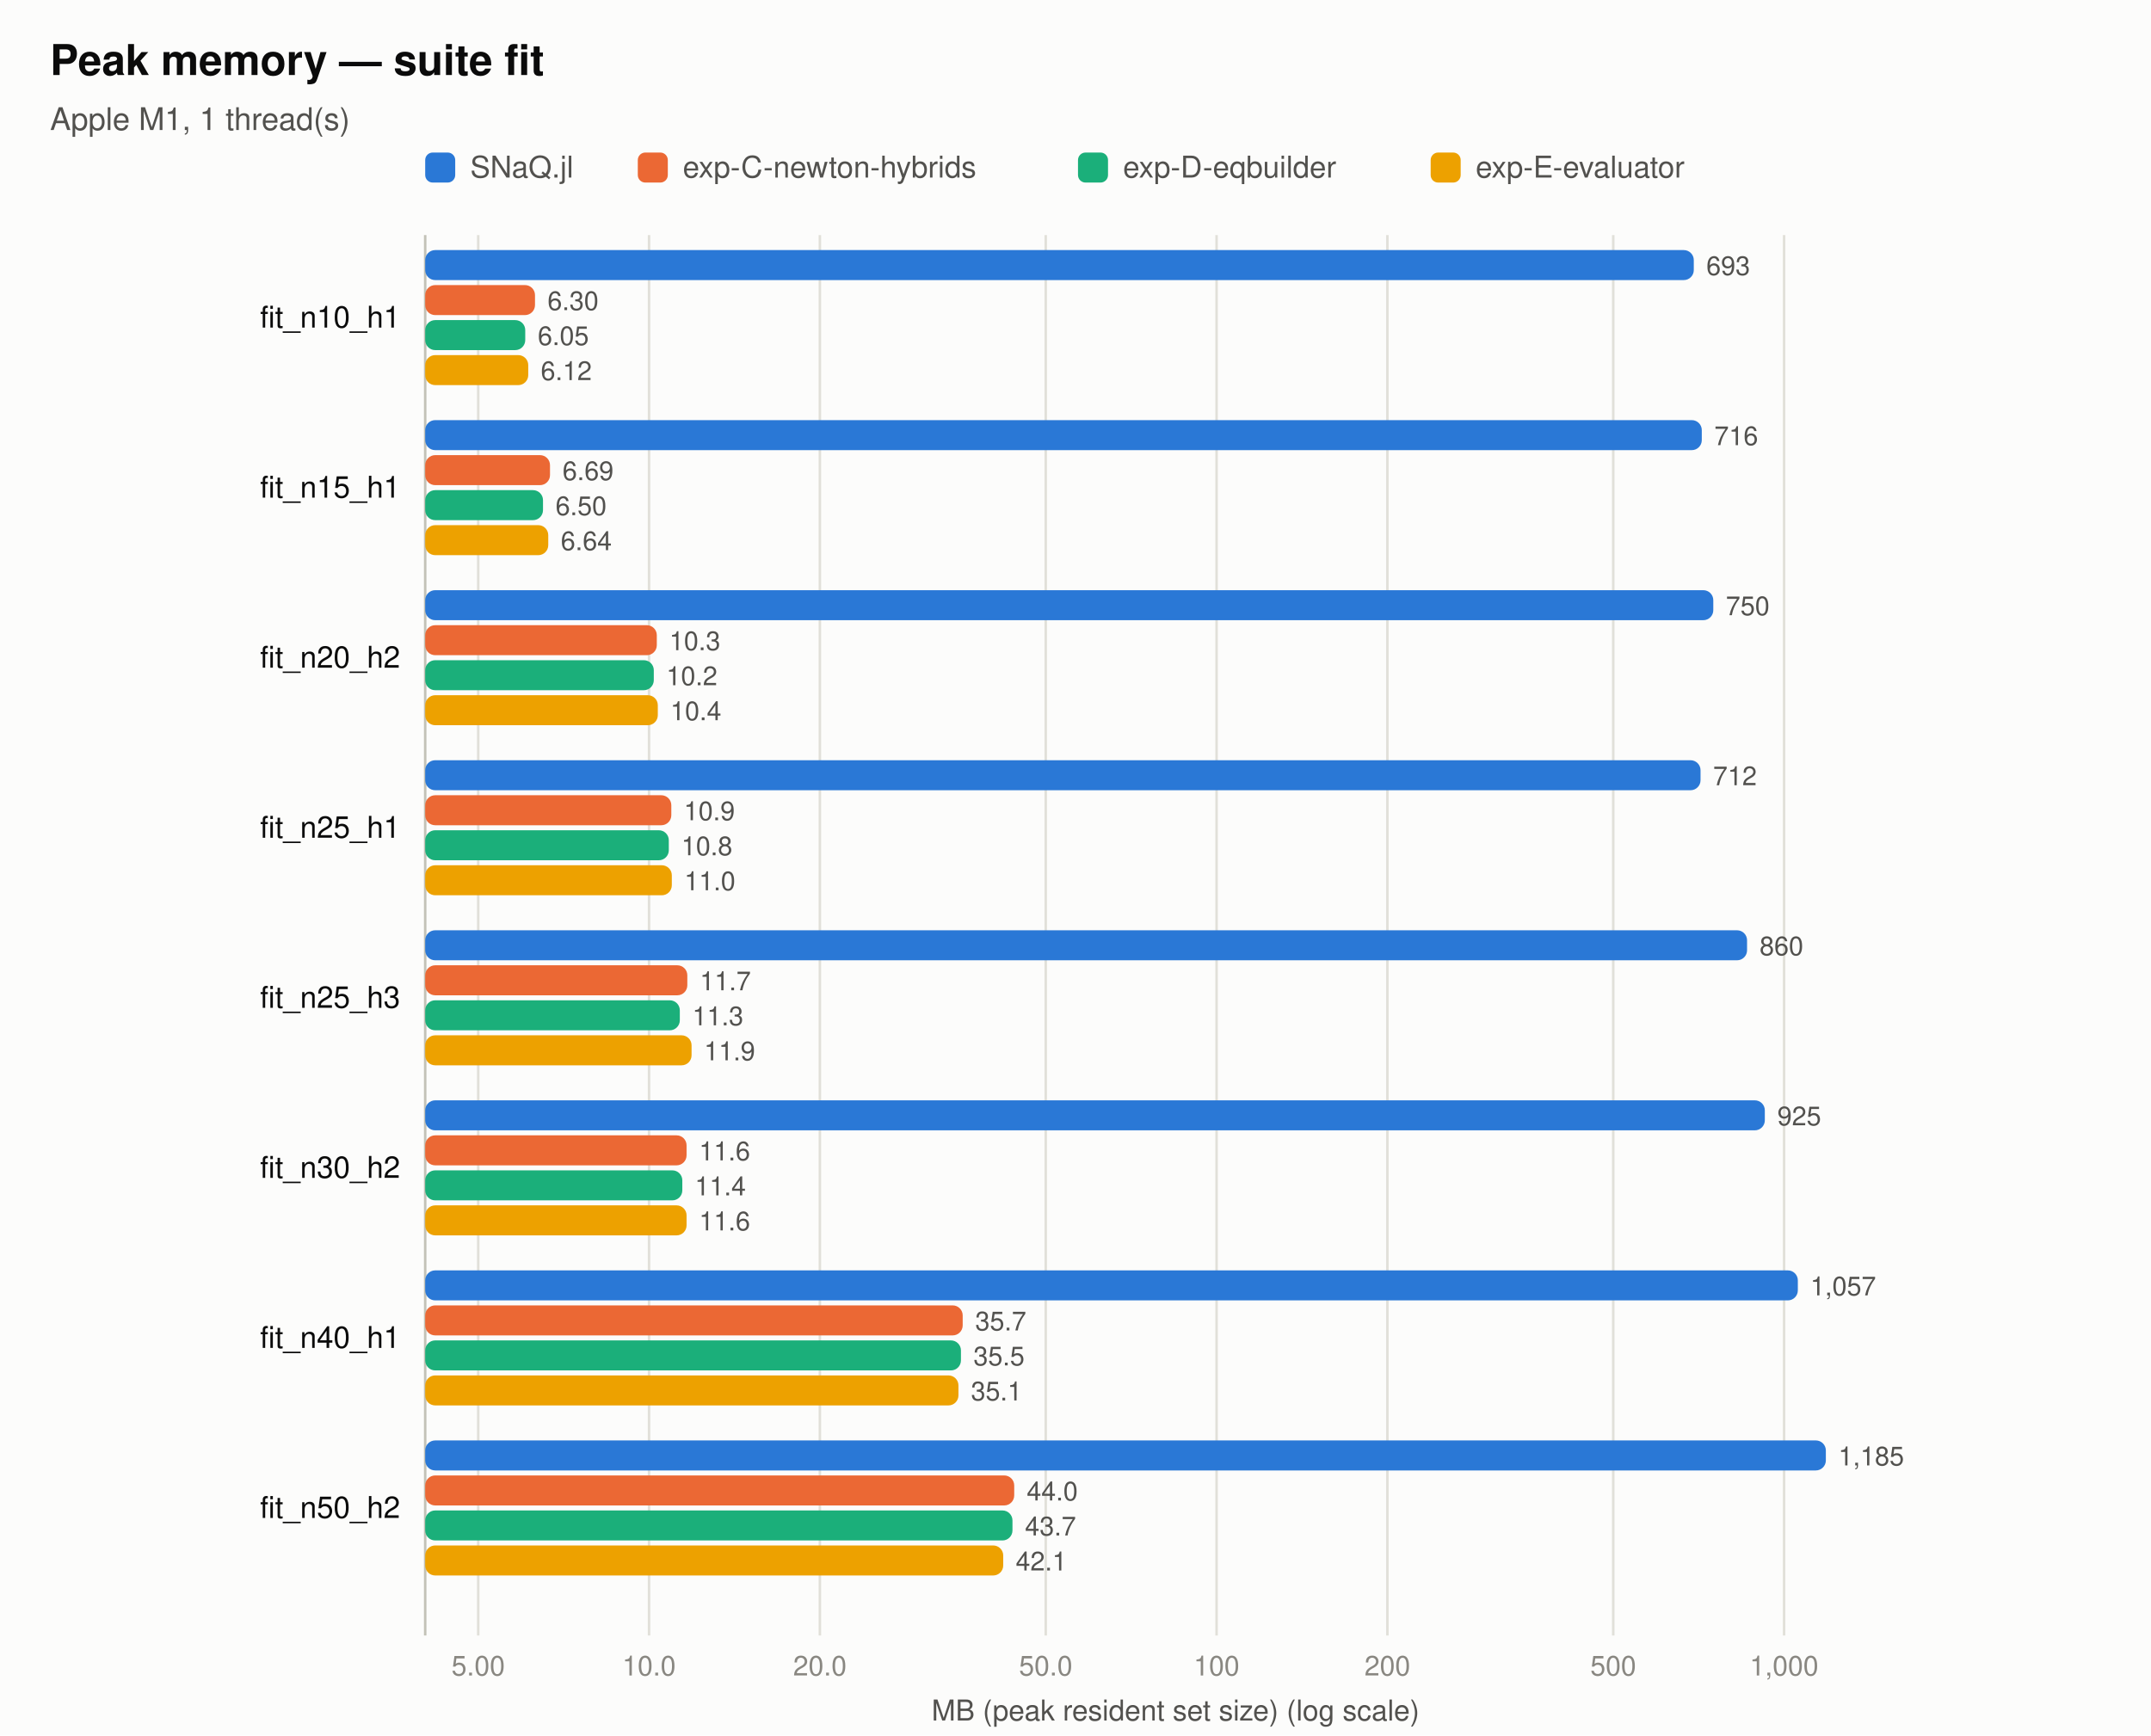
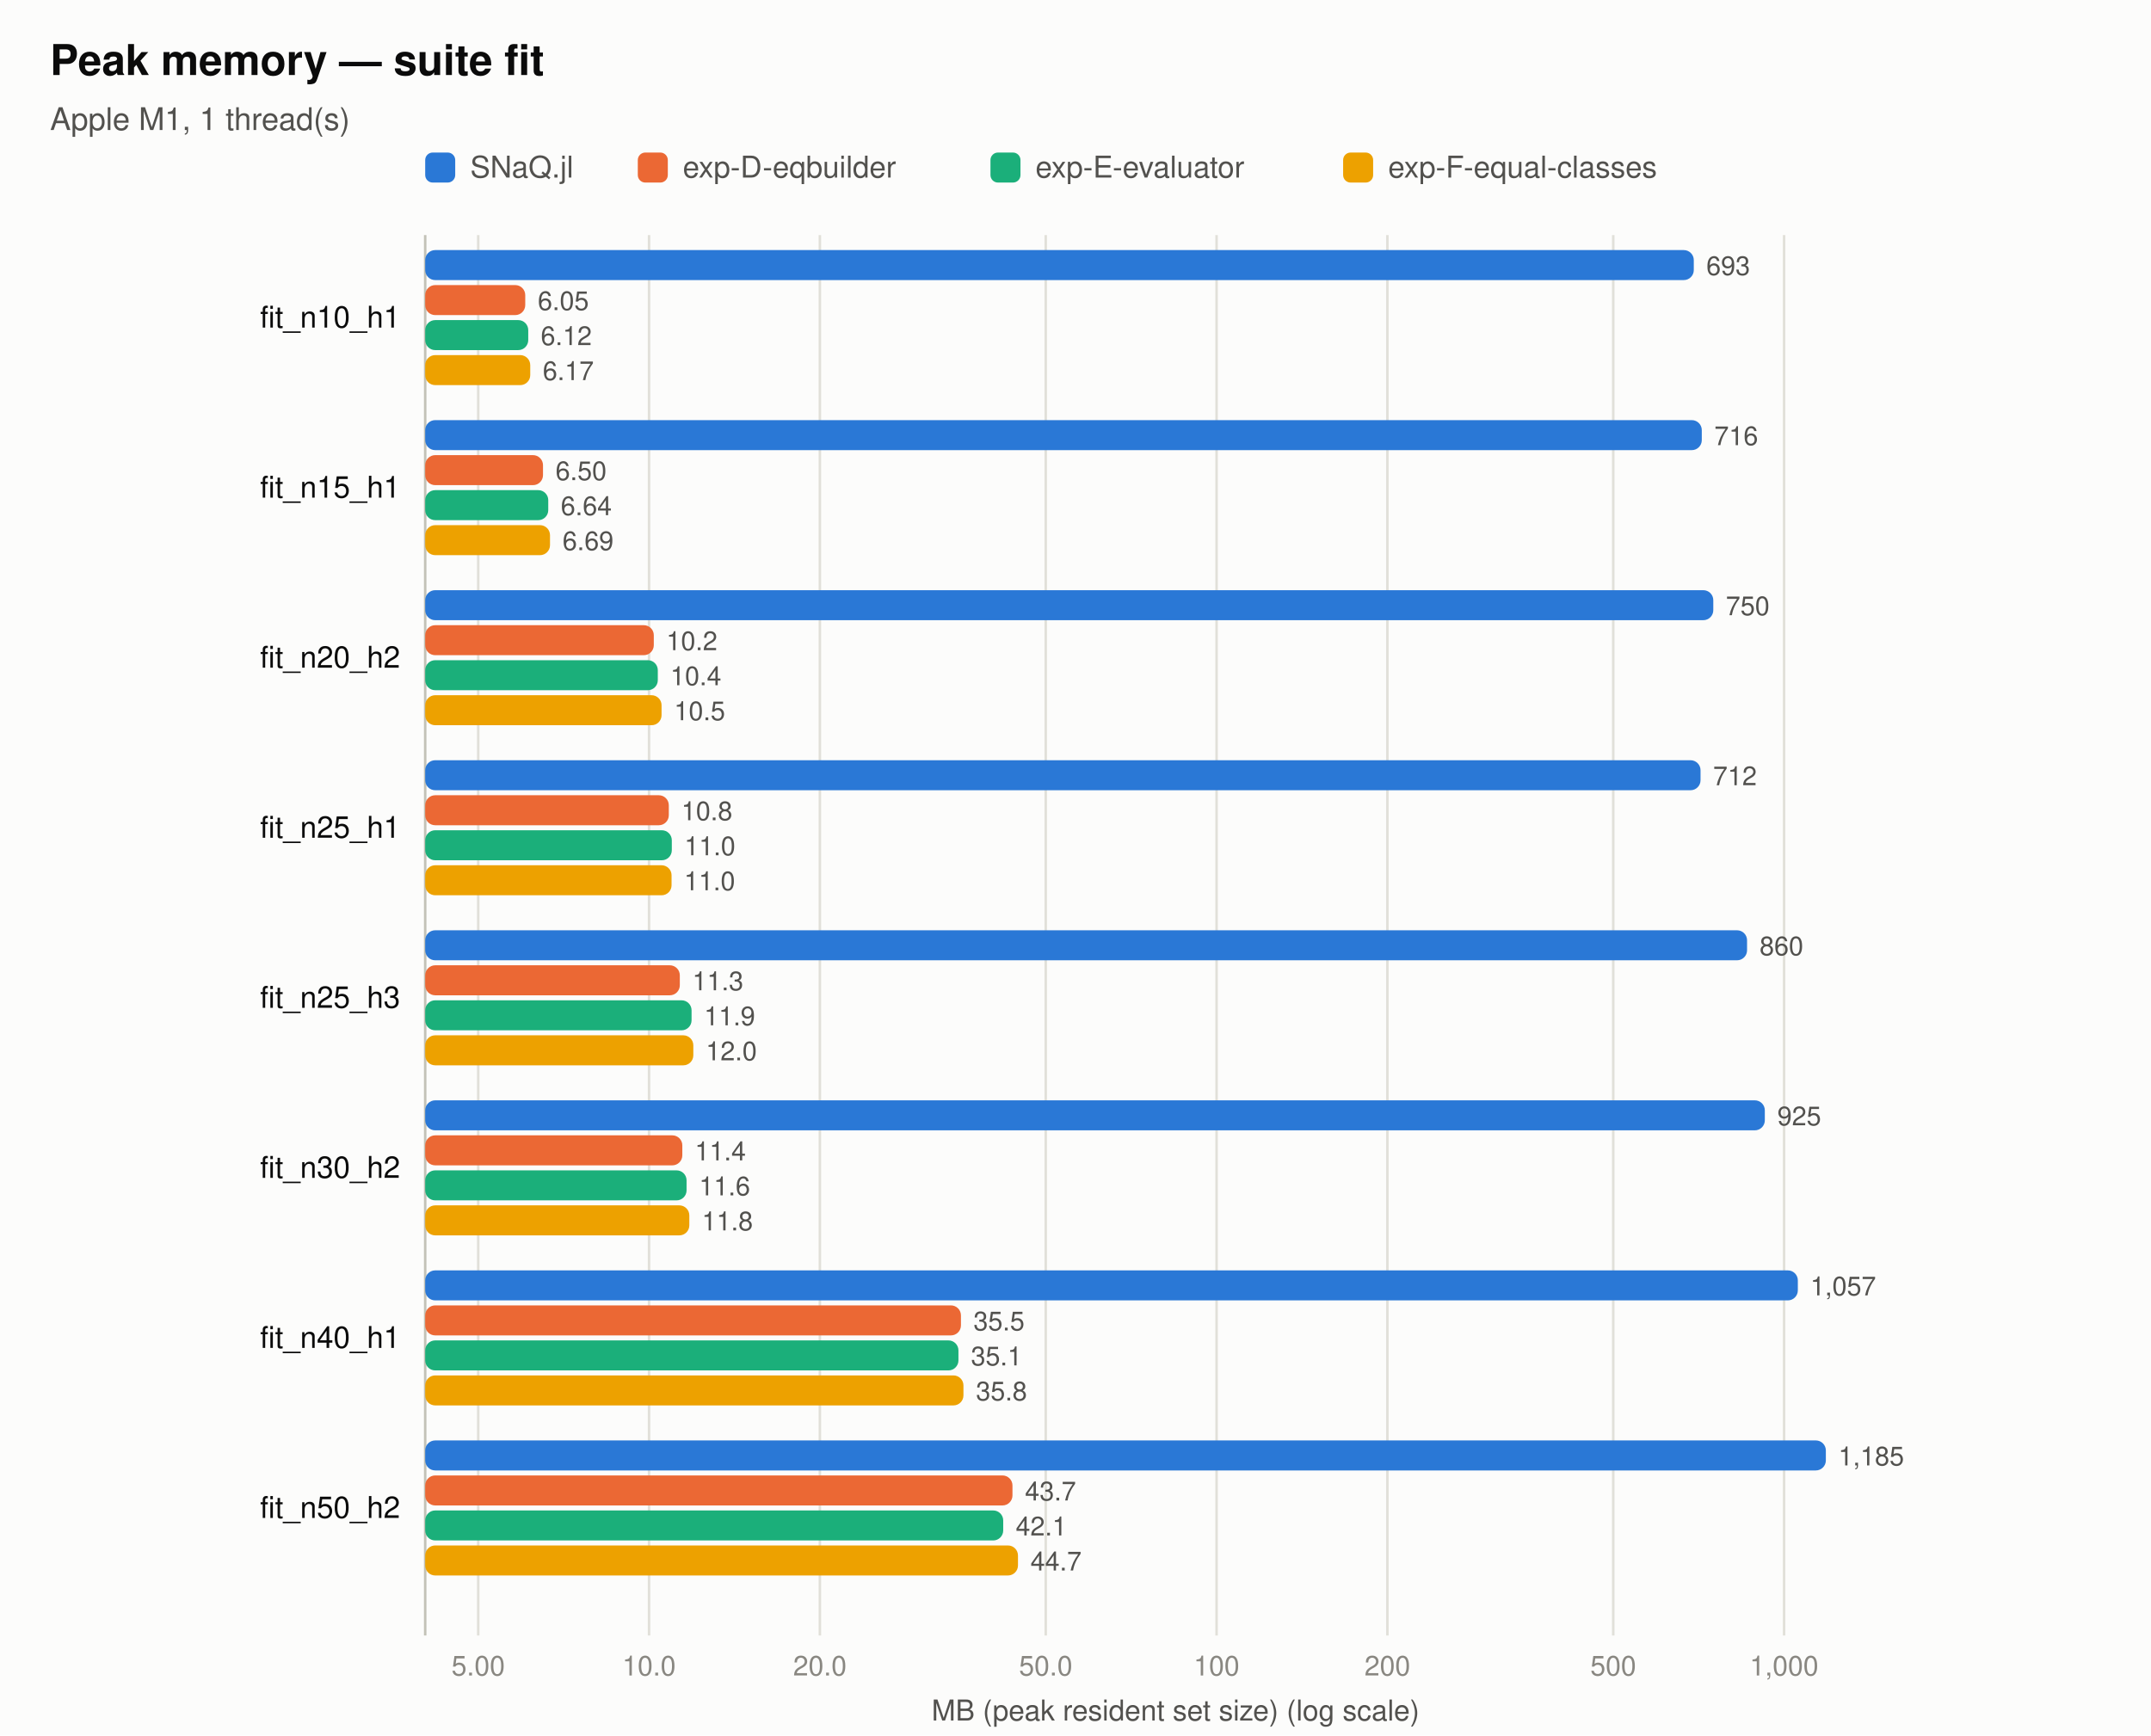
<svg xmlns="http://www.w3.org/2000/svg" width="860" height="694" viewBox="0 0 860 694" font-family="-apple-system, BlinkMacSystemFont, 'Segoe UI', Helvetica, Arial, sans-serif">
  <rect width="860" height="694" fill="#fcfcfb" />
  <text x="20" y="30" font-size="17" font-weight="600" fill="#0b0b0b">Peak memory — suite fit</text>
  <text x="20" y="52" font-size="12.5" fill="#52514e">Apple M1, 1 thread(s)</text>
  <rect x="170" y="61" width="12" height="12" rx="3" fill="#2a78d6" />
  <text x="188" y="71" font-size="12" fill="#52514e">SNaQ.jl</text>
  <rect x="255" y="61" width="12" height="12" rx="3" fill="#eb6834" />
-   <text x="273" y="71" font-size="12" fill="#52514e">exp-C-newton-hybrids</text>
-   <rect x="431" y="61" width="12" height="12" rx="3" fill="#1baf7a" />
-   <text x="449" y="71" font-size="12" fill="#52514e">exp-D-eqbuilder</text>
-   <rect x="572" y="61" width="12" height="12" rx="3" fill="#eda100" />
-   <text x="590" y="71" font-size="12" fill="#52514e">exp-E-evaluator</text>
+   <text x="273" y="71" font-size="12" fill="#52514e">exp-D-eqbuilder</text>
+   <rect x="396" y="61" width="12" height="12" rx="3" fill="#1baf7a" />
+   <text x="414" y="71" font-size="12" fill="#52514e">exp-E-evaluator</text>
+   <rect x="537" y="61" width="12" height="12" rx="3" fill="#eda100" />
+   <text x="555" y="71" font-size="12" fill="#52514e">exp-F-equal-classes</text>
  <line x1="191.2" y1="94" x2="191.2" y2="654" stroke="#e1e0d9" stroke-width="1" />
  <text x="191.2" y="670" font-size="11" fill="#898781" text-anchor="middle">5.00</text>
  <line x1="259.5" y1="94" x2="259.5" y2="654" stroke="#e1e0d9" stroke-width="1" />
  <text x="259.5" y="670" font-size="11" fill="#898781" text-anchor="middle">10.0</text>
  <line x1="327.8" y1="94" x2="327.8" y2="654" stroke="#e1e0d9" stroke-width="1" />
  <text x="327.8" y="670" font-size="11" fill="#898781" text-anchor="middle">20.0</text>
  <line x1="418.1" y1="94" x2="418.1" y2="654" stroke="#e1e0d9" stroke-width="1" />
  <text x="418.1" y="670" font-size="11" fill="#898781" text-anchor="middle">50.0</text>
  <line x1="486.4" y1="94" x2="486.4" y2="654" stroke="#e1e0d9" stroke-width="1" />
  <text x="486.4" y="670" font-size="11" fill="#898781" text-anchor="middle">100</text>
  <line x1="554.7" y1="94" x2="554.7" y2="654" stroke="#e1e0d9" stroke-width="1" />
  <text x="554.7" y="670" font-size="11" fill="#898781" text-anchor="middle">200</text>
  <line x1="645.0" y1="94" x2="645.0" y2="654" stroke="#e1e0d9" stroke-width="1" />
  <text x="645.0" y="670" font-size="11" fill="#898781" text-anchor="middle">500</text>
  <line x1="713.3" y1="94" x2="713.3" y2="654" stroke="#e1e0d9" stroke-width="1" />
  <text x="713.3" y="670" font-size="11" fill="#898781" text-anchor="middle">1,000</text>
  <text x="470.0" y="688" font-size="11.5" fill="#52514e" text-anchor="middle">MB (peak resident set size) (log scale)</text>
  <line x1="170.0" y1="94" x2="170.0" y2="654" stroke="#c3c2b7" stroke-width="1" />
  <text x="160" y="131.0" font-size="12" fill="#0b0b0b" text-anchor="end">fit_n10_h1</text>
  <g>
    <rect x="170.0" y="100" width="507.2" height="12" rx="4.0" fill="#2a78d6" />
  </g>
  <text x="682.2" y="110" font-size="10.5" fill="#52514e" text-anchor="start">693</text>
  <g>
-     <rect x="170.0" y="114" width="43.9" height="12" rx="4.0" fill="#eb6834" />
+     <rect x="170.0" y="114" width="40.0" height="12" rx="4.0" fill="#eb6834" />
  </g>
-   <text x="218.9" y="124" font-size="10.5" fill="#52514e" text-anchor="start">6.30</text>
+   <text x="215.0" y="124" font-size="10.5" fill="#52514e" text-anchor="start">6.05</text>
  <g>
-     <rect x="170.0" y="128" width="40.0" height="12" rx="4.0" fill="#1baf7a" />
+     <rect x="170.0" y="128" width="41.2" height="12" rx="4.0" fill="#1baf7a" />
  </g>
-   <text x="215.0" y="138" font-size="10.5" fill="#52514e" text-anchor="start">6.05</text>
+   <text x="216.2" y="138" font-size="10.5" fill="#52514e" text-anchor="start">6.12</text>
  <g>
-     <rect x="170.0" y="142" width="41.2" height="12" rx="4.0" fill="#eda100" />
+     <rect x="170.0" y="142" width="42.0" height="12" rx="4.0" fill="#eda100" />
  </g>
-   <text x="216.2" y="152" font-size="10.5" fill="#52514e" text-anchor="start">6.12</text>
+   <text x="217.0" y="152" font-size="10.5" fill="#52514e" text-anchor="start">6.17</text>
  <text x="160" y="199.0" font-size="12" fill="#0b0b0b" text-anchor="end">fit_n15_h1</text>
  <g>
    <rect x="170.0" y="168" width="510.4" height="12" rx="4.0" fill="#2a78d6" />
  </g>
  <text x="685.4" y="178" font-size="10.5" fill="#52514e" text-anchor="start">716</text>
  <g>
-     <rect x="170.0" y="182" width="49.9" height="12" rx="4.0" fill="#eb6834" />
+     <rect x="170.0" y="182" width="47.1" height="12" rx="4.0" fill="#eb6834" />
  </g>
-   <text x="224.9" y="192" font-size="10.5" fill="#52514e" text-anchor="start">6.69</text>
+   <text x="222.1" y="192" font-size="10.5" fill="#52514e" text-anchor="start">6.50</text>
  <g>
-     <rect x="170.0" y="196" width="47.1" height="12" rx="4.0" fill="#1baf7a" />
+     <rect x="170.0" y="196" width="49.2" height="12" rx="4.0" fill="#1baf7a" />
  </g>
-   <text x="222.1" y="206" font-size="10.5" fill="#52514e" text-anchor="start">6.50</text>
+   <text x="224.2" y="206" font-size="10.5" fill="#52514e" text-anchor="start">6.64</text>
  <g>
-     <rect x="170.0" y="210" width="49.2" height="12" rx="4.0" fill="#eda100" />
+     <rect x="170.0" y="210" width="49.9" height="12" rx="4.0" fill="#eda100" />
  </g>
-   <text x="224.2" y="220" font-size="10.5" fill="#52514e" text-anchor="start">6.64</text>
+   <text x="224.9" y="220" font-size="10.5" fill="#52514e" text-anchor="start">6.69</text>
  <text x="160" y="267.0" font-size="12" fill="#0b0b0b" text-anchor="end">fit_n20_h2</text>
  <g>
    <rect x="170.0" y="236" width="515.0" height="12" rx="4.0" fill="#2a78d6" />
  </g>
  <text x="690.0" y="246" font-size="10.5" fill="#52514e" text-anchor="start">750</text>
  <g>
-     <rect x="170.0" y="250" width="92.6" height="12" rx="4.0" fill="#eb6834" />
+     <rect x="170.0" y="250" width="91.4" height="12" rx="4.0" fill="#eb6834" />
  </g>
-   <text x="267.6" y="260" font-size="10.5" fill="#52514e" text-anchor="start">10.3</text>
+   <text x="266.4" y="260" font-size="10.5" fill="#52514e" text-anchor="start">10.2</text>
  <g>
-     <rect x="170.0" y="264" width="91.4" height="12" rx="4.0" fill="#1baf7a" />
+     <rect x="170.0" y="264" width="93.0" height="12" rx="4.0" fill="#1baf7a" />
  </g>
-   <text x="266.4" y="274" font-size="10.5" fill="#52514e" text-anchor="start">10.2</text>
+   <text x="268.0" y="274" font-size="10.5" fill="#52514e" text-anchor="start">10.4</text>
  <g>
-     <rect x="170.0" y="278" width="93.0" height="12" rx="4.0" fill="#eda100" />
+     <rect x="170.0" y="278" width="94.5" height="12" rx="4.0" fill="#eda100" />
  </g>
-   <text x="268.0" y="288" font-size="10.5" fill="#52514e" text-anchor="start">10.4</text>
+   <text x="269.5" y="288" font-size="10.5" fill="#52514e" text-anchor="start">10.5</text>
  <text x="160" y="335.0" font-size="12" fill="#0b0b0b" text-anchor="end">fit_n25_h1</text>
  <g>
    <rect x="170.0" y="304" width="509.9" height="12" rx="4.0" fill="#2a78d6" />
  </g>
  <text x="684.9" y="314" font-size="10.5" fill="#52514e" text-anchor="start">712</text>
  <g>
-     <rect x="170.0" y="318" width="98.4" height="12" rx="4.0" fill="#eb6834" />
+     <rect x="170.0" y="318" width="97.4" height="12" rx="4.0" fill="#eb6834" />
  </g>
-   <text x="273.4" y="328" font-size="10.5" fill="#52514e" text-anchor="start">10.9</text>
+   <text x="272.4" y="328" font-size="10.5" fill="#52514e" text-anchor="start">10.8</text>
  <g>
-     <rect x="170.0" y="332" width="97.4" height="12" rx="4.0" fill="#1baf7a" />
+     <rect x="170.0" y="332" width="98.6" height="12" rx="4.0" fill="#1baf7a" />
  </g>
-   <text x="272.4" y="342" font-size="10.5" fill="#52514e" text-anchor="start">10.8</text>
+   <text x="273.6" y="342" font-size="10.5" fill="#52514e" text-anchor="start">11.0</text>
  <g>
-     <rect x="170.0" y="346" width="98.6" height="12" rx="4.0" fill="#eda100" />
+     <rect x="170.0" y="346" width="98.5" height="12" rx="4.0" fill="#eda100" />
  </g>
-   <text x="273.6" y="356" font-size="10.5" fill="#52514e" text-anchor="start">11.0</text>
+   <text x="273.5" y="356" font-size="10.5" fill="#52514e" text-anchor="start">11.0</text>
  <text x="160" y="403.0" font-size="12" fill="#0b0b0b" text-anchor="end">fit_n25_h3</text>
  <g>
    <rect x="170.0" y="372" width="528.5" height="12" rx="4.0" fill="#2a78d6" />
  </g>
  <text x="703.5" y="382" font-size="10.5" fill="#52514e" text-anchor="start">860</text>
  <g>
-     <rect x="170.0" y="386" width="104.8" height="12" rx="4.0" fill="#eb6834" />
+     <rect x="170.0" y="386" width="101.8" height="12" rx="4.0" fill="#eb6834" />
  </g>
-   <text x="279.8" y="396" font-size="10.5" fill="#52514e" text-anchor="start">11.7</text>
+   <text x="276.8" y="396" font-size="10.5" fill="#52514e" text-anchor="start">11.3</text>
  <g>
-     <rect x="170.0" y="400" width="101.8" height="12" rx="4.0" fill="#1baf7a" />
+     <rect x="170.0" y="400" width="106.5" height="12" rx="4.0" fill="#1baf7a" />
  </g>
-   <text x="276.8" y="410" font-size="10.5" fill="#52514e" text-anchor="start">11.3</text>
+   <text x="281.5" y="410" font-size="10.5" fill="#52514e" text-anchor="start">11.9</text>
  <g>
-     <rect x="170.0" y="414" width="106.5" height="12" rx="4.0" fill="#eda100" />
+     <rect x="170.0" y="414" width="107.2" height="12" rx="4.0" fill="#eda100" />
  </g>
-   <text x="281.5" y="424" font-size="10.5" fill="#52514e" text-anchor="start">11.9</text>
+   <text x="282.2" y="424" font-size="10.5" fill="#52514e" text-anchor="start">12.0</text>
  <text x="160" y="471.0" font-size="12" fill="#0b0b0b" text-anchor="end">fit_n30_h2</text>
  <g>
    <rect x="170.0" y="440" width="535.6" height="12" rx="4.0" fill="#2a78d6" />
  </g>
  <text x="710.6" y="450" font-size="10.5" fill="#52514e" text-anchor="start">925</text>
  <g>
-     <rect x="170.0" y="454" width="104.5" height="12" rx="4.0" fill="#eb6834" />
+     <rect x="170.0" y="454" width="102.8" height="12" rx="4.0" fill="#eb6834" />
  </g>
-   <text x="279.5" y="464" font-size="10.5" fill="#52514e" text-anchor="start">11.6</text>
+   <text x="277.8" y="464" font-size="10.5" fill="#52514e" text-anchor="start">11.4</text>
  <g>
-     <rect x="170.0" y="468" width="102.8" height="12" rx="4.0" fill="#1baf7a" />
+     <rect x="170.0" y="468" width="104.5" height="12" rx="4.0" fill="#1baf7a" />
  </g>
-   <text x="277.8" y="478" font-size="10.5" fill="#52514e" text-anchor="start">11.4</text>
+   <text x="279.5" y="478" font-size="10.5" fill="#52514e" text-anchor="start">11.6</text>
  <g>
-     <rect x="170.0" y="482" width="104.5" height="12" rx="4.0" fill="#eda100" />
+     <rect x="170.0" y="482" width="105.6" height="12" rx="4.0" fill="#eda100" />
  </g>
-   <text x="279.5" y="492" font-size="10.5" fill="#52514e" text-anchor="start">11.6</text>
+   <text x="280.6" y="492" font-size="10.5" fill="#52514e" text-anchor="start">11.8</text>
  <text x="160" y="539.0" font-size="12" fill="#0b0b0b" text-anchor="end">fit_n40_h1</text>
  <g>
    <rect x="170.0" y="508" width="548.8" height="12" rx="4.0" fill="#2a78d6" />
  </g>
  <text x="723.8" y="518" font-size="10.5" fill="#52514e" text-anchor="start">1,057</text>
  <g>
-     <rect x="170.0" y="522" width="214.9" height="12" rx="4.0" fill="#eb6834" />
+     <rect x="170.0" y="522" width="214.2" height="12" rx="4.0" fill="#eb6834" />
  </g>
-   <text x="389.9" y="532" font-size="10.5" fill="#52514e" text-anchor="start">35.7</text>
+   <text x="389.2" y="532" font-size="10.5" fill="#52514e" text-anchor="start">35.5</text>
  <g>
-     <rect x="170.0" y="536" width="214.2" height="12" rx="4.0" fill="#1baf7a" />
+     <rect x="170.0" y="536" width="213.2" height="12" rx="4.0" fill="#1baf7a" />
  </g>
-   <text x="389.2" y="546" font-size="10.5" fill="#52514e" text-anchor="start">35.5</text>
+   <text x="388.2" y="546" font-size="10.5" fill="#52514e" text-anchor="start">35.1</text>
  <g>
-     <rect x="170.0" y="550" width="213.2" height="12" rx="4.0" fill="#eda100" />
+     <rect x="170.0" y="550" width="215.2" height="12" rx="4.0" fill="#eda100" />
  </g>
-   <text x="388.2" y="560" font-size="10.5" fill="#52514e" text-anchor="start">35.1</text>
+   <text x="390.2" y="560" font-size="10.5" fill="#52514e" text-anchor="start">35.8</text>
  <text x="160" y="607.0" font-size="12" fill="#0b0b0b" text-anchor="end">fit_n50_h2</text>
  <g>
    <rect x="170.0" y="576" width="560.0" height="12" rx="4.0" fill="#2a78d6" />
  </g>
  <text x="735.0" y="586" font-size="10.5" fill="#52514e" text-anchor="start">1,185</text>
  <g>
-     <rect x="170.0" y="590" width="235.5" height="12" rx="4.0" fill="#eb6834" />
+     <rect x="170.0" y="590" width="234.8" height="12" rx="4.0" fill="#eb6834" />
  </g>
-   <text x="410.5" y="600" font-size="10.5" fill="#52514e" text-anchor="start">44.0</text>
+   <text x="409.8" y="600" font-size="10.5" fill="#52514e" text-anchor="start">43.7</text>
  <g>
-     <rect x="170.0" y="604" width="234.8" height="12" rx="4.0" fill="#1baf7a" />
+     <rect x="170.0" y="604" width="231.1" height="12" rx="4.0" fill="#1baf7a" />
  </g>
-   <text x="409.8" y="614" font-size="10.5" fill="#52514e" text-anchor="start">43.7</text>
+   <text x="406.1" y="614" font-size="10.5" fill="#52514e" text-anchor="start">42.1</text>
  <g>
-     <rect x="170.0" y="618" width="231.1" height="12" rx="4.0" fill="#eda100" />
+     <rect x="170.0" y="618" width="237.0" height="12" rx="4.0" fill="#eda100" />
  </g>
-   <text x="406.1" y="628" font-size="10.5" fill="#52514e" text-anchor="start">42.1</text>
+   <text x="412.0" y="628" font-size="10.5" fill="#52514e" text-anchor="start">44.7</text>
</svg>
